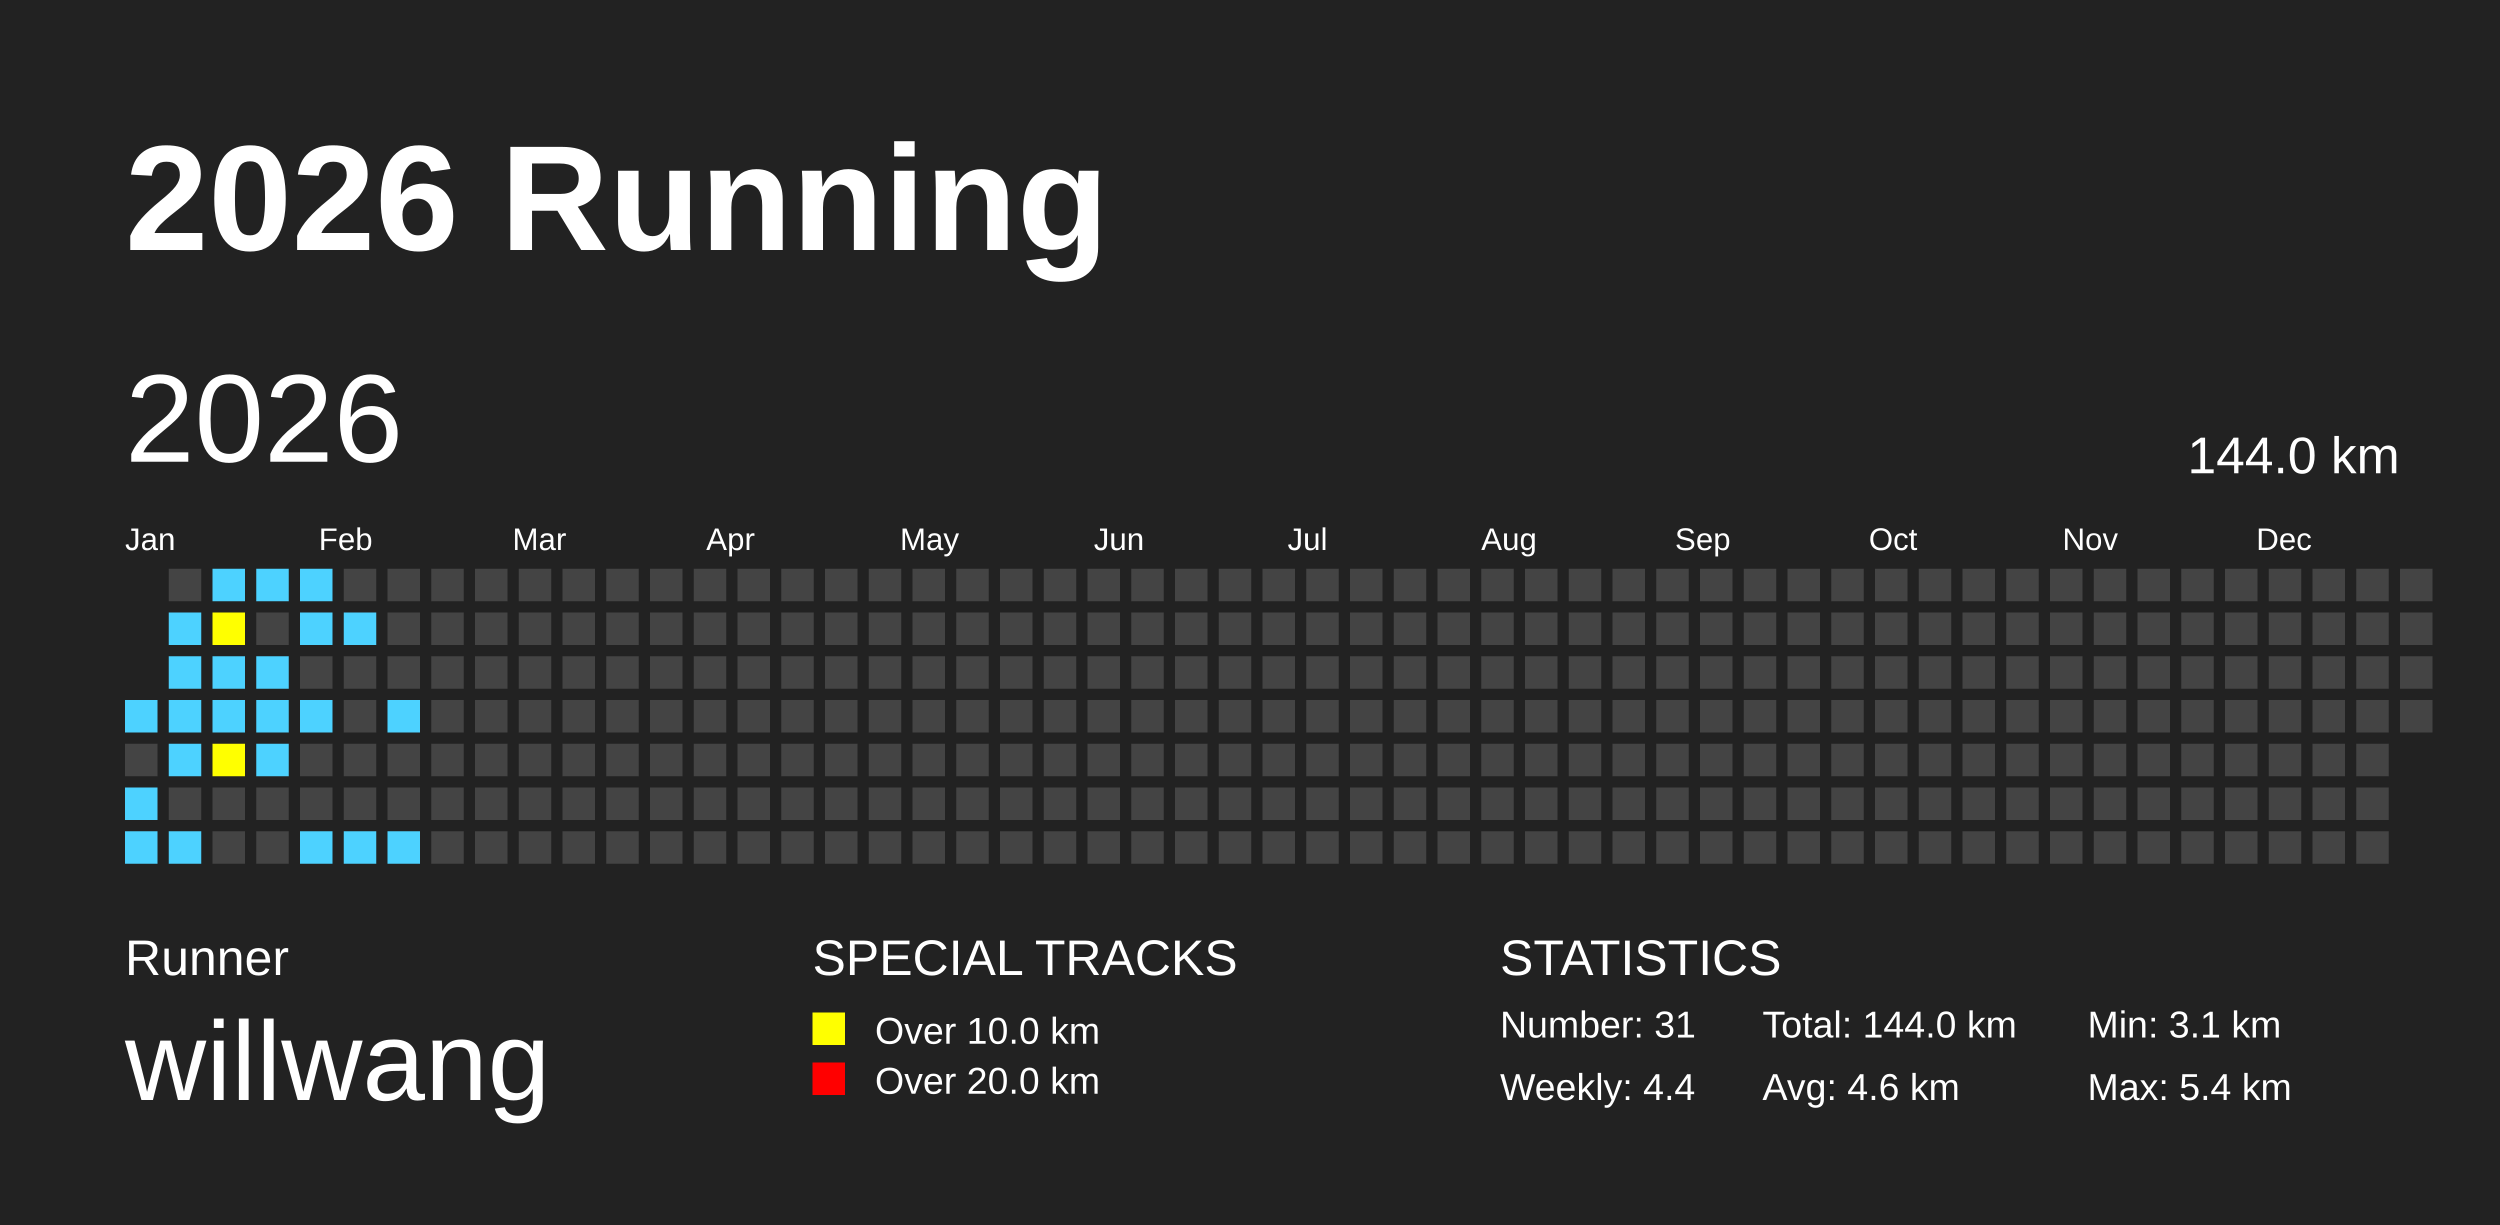
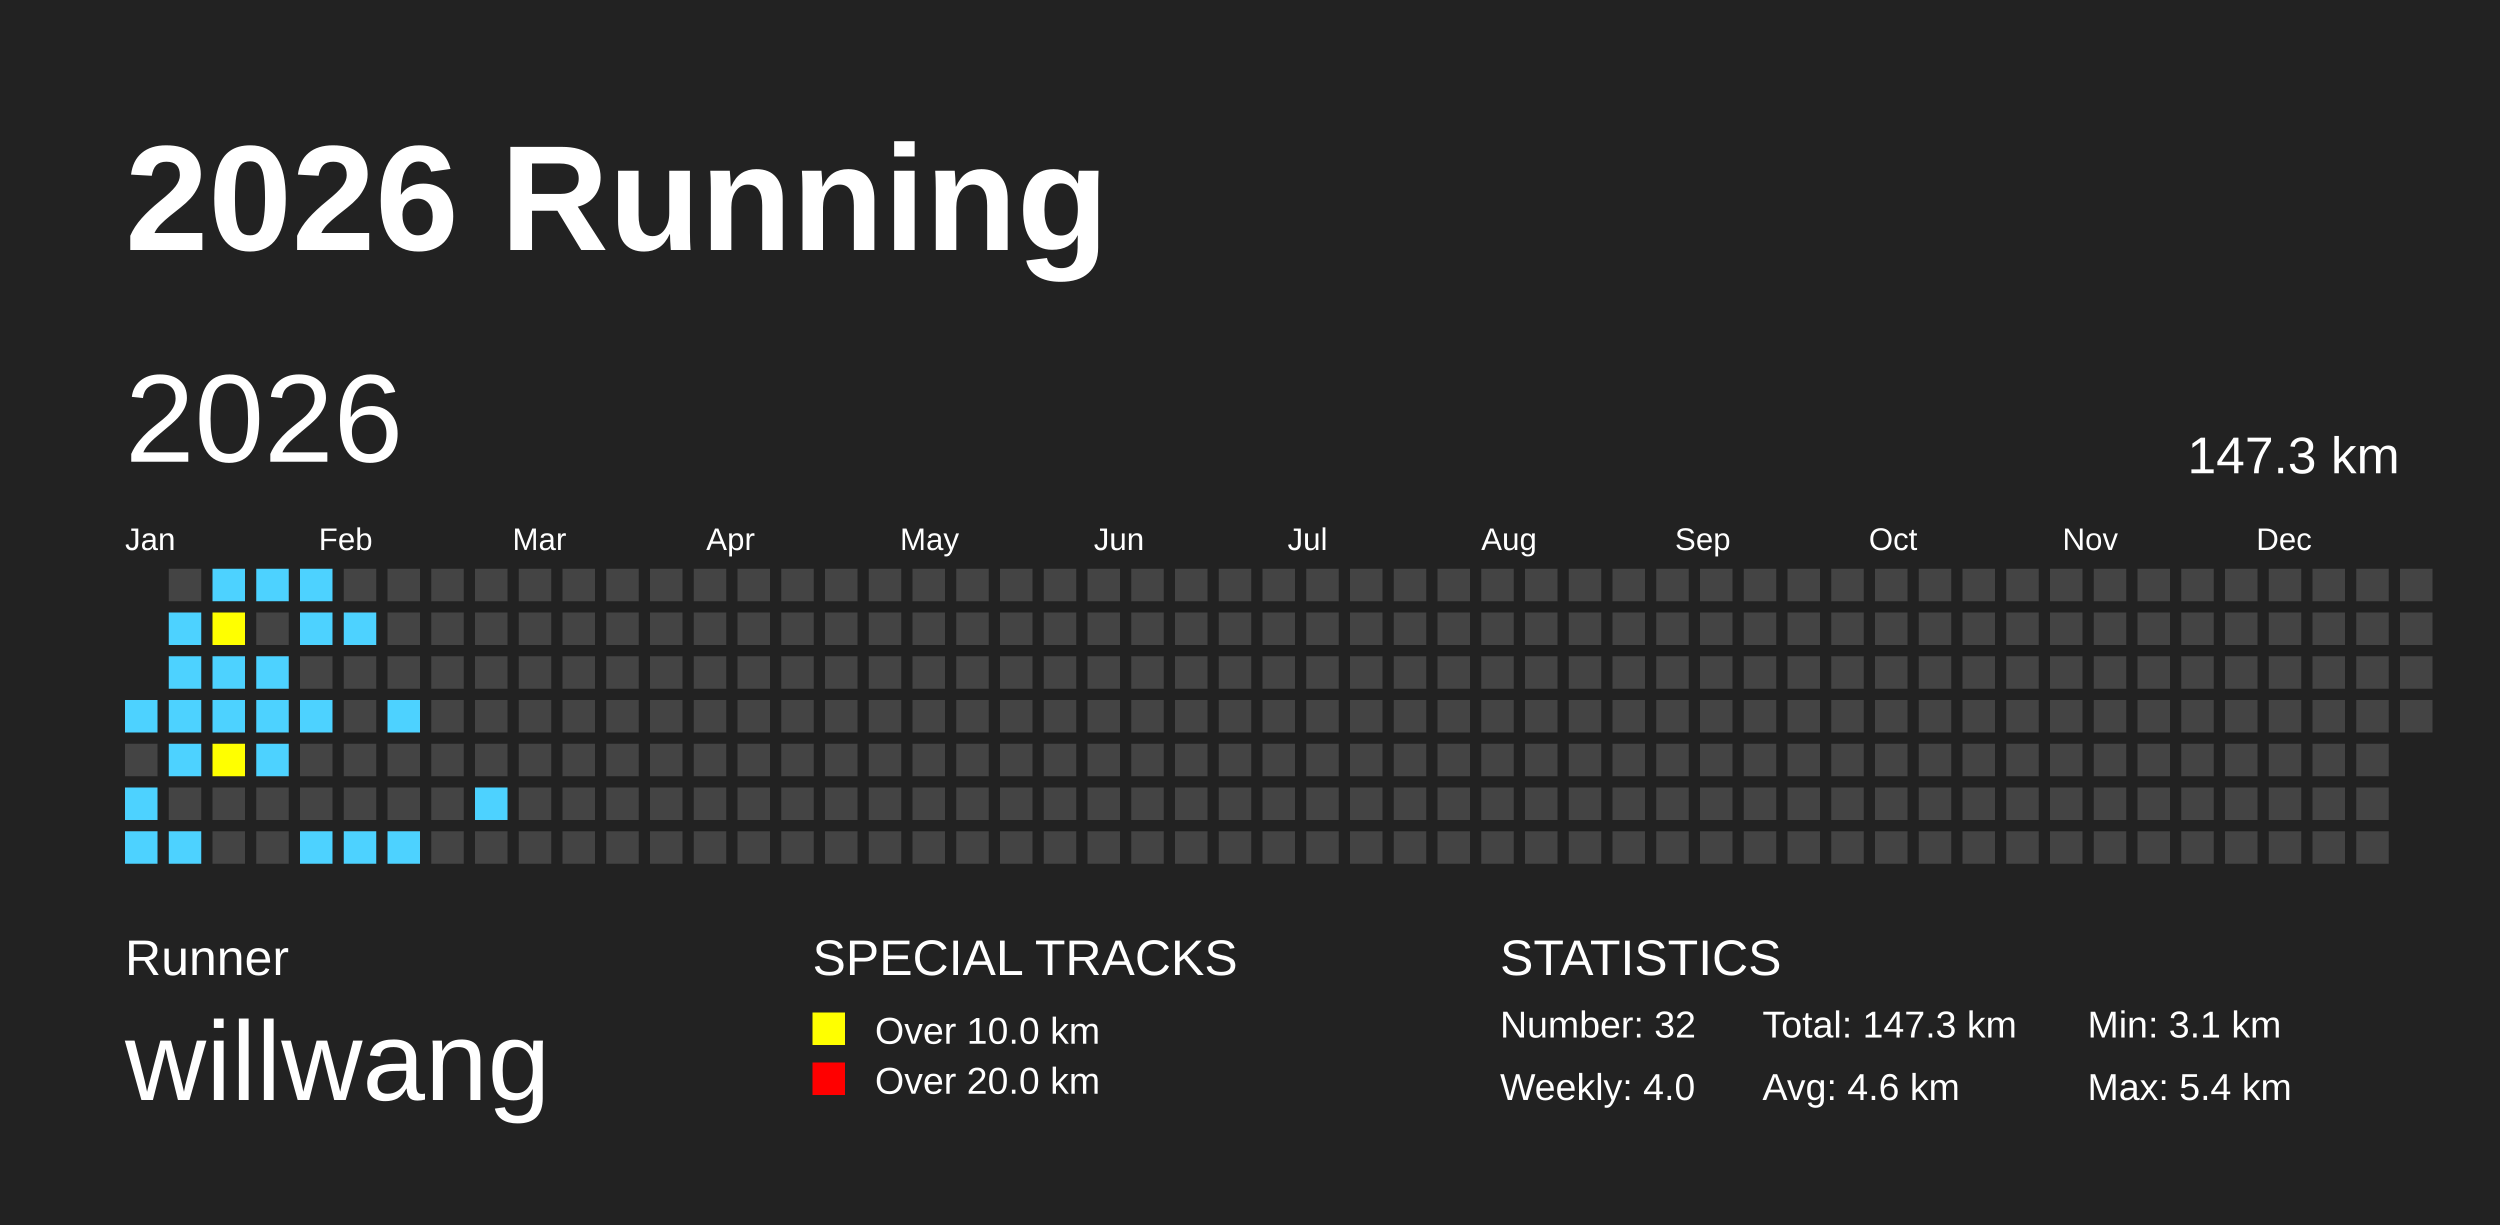
<svg xmlns="http://www.w3.org/2000/svg" baseProfile="full" height="98mm" version="1.1" viewBox="0,0,200,98" width="200mm">
  <defs />
  <rect fill="#222222" height="98" width="200" x="0" y="0" />
  <text fill="#FFFFFF" style="font-size:12px; font-family:Arial; font-weight:bold;" x="10" y="20">2026 Running</text>
  <text fill="#FFFFFF" style="font-size:4px; font-family:Arial" x="10" y="78">Runner</text>
  <text fill="#FFFFFF" style="font-size:9px; font-family:Arial" x="10" y="88">willwang</text>
  <text fill="#FFFFFF" style="font-size:4px; font-family:Arial" x="65" y="78">SPECIAL TRACKS</text>
  <rect fill="yellow" height="2.6" width="2.6" x="65" y="81" />
  <text fill="#FFFFFF" style="font-size:3px; font-family:Arial" x="70" y="83.5">Over 10.0 km</text>
  <rect fill="red" height="2.6" width="2.6" x="65" y="85" />
  <text fill="#FFFFFF" style="font-size:3px; font-family:Arial" x="70" y="87.5">Over 20.0 km</text>
  <text fill="#FFFFFF" style="font-size:4px; font-family:Arial" x="120" y="78">STATISTICS</text>
-   <text fill="#FFFFFF" style="font-size:3px; font-family:Arial" x="120" y="83">Number: 31</text>
-   <text fill="#FFFFFF" style="font-size:3px; font-family:Arial" x="120" y="88">Weekly: 4.4</text>
-   <text fill="#FFFFFF" style="font-size:3px; font-family:Arial" x="141" y="83">Total: 144.0 km</text>
+   <text fill="#FFFFFF" style="font-size:3px; font-family:Arial" x="120" y="83">Number: 32</text>
+   <text fill="#FFFFFF" style="font-size:3px; font-family:Arial" x="120" y="88">Weekly: 4.0</text>
+   <text fill="#FFFFFF" style="font-size:3px; font-family:Arial" x="141" y="83">Total: 147.3 km</text>
  <text fill="#FFFFFF" style="font-size:3px; font-family:Arial" x="141" y="88">Avg: 4.6 km</text>
  <text fill="#FFFFFF" style="font-size:3px; font-family:Arial" x="167" y="83">Min: 3.1 km</text>
  <text fill="#FFFFFF" style="font-size:3px; font-family:Arial" x="167" y="88">Max: 5.4 km</text>
  <text dominant-baseline="hanging" fill="#FFFFFF" style="font-size:10.0px; font-family:Arial;" x="10" y="30">2026</text>
-   <text dominant-baseline="hanging" fill="#FFFFFF" style="font-size:4.125px; font-family:Arial;" x="175" y="35">144.0 km</text>
+   <text dominant-baseline="hanging" fill="#FFFFFF" style="font-size:4.125px; font-family:Arial;" x="175" y="35">147.3 km</text>
  <text fill="#FFFFFF" style="font-size:2.5px; font-family:Arial" x="10.0" y="44">Jan</text>
  <text fill="#FFFFFF" style="font-size:2.5px; font-family:Arial" x="25.5" y="44">Feb</text>
  <text fill="#FFFFFF" style="font-size:2.5px; font-family:Arial" x="41.0" y="44">Mar</text>
  <text fill="#FFFFFF" style="font-size:2.5px; font-family:Arial" x="56.5" y="44">Apr</text>
  <text fill="#FFFFFF" style="font-size:2.5px; font-family:Arial" x="72.0" y="44">May</text>
  <text fill="#FFFFFF" style="font-size:2.5px; font-family:Arial" x="87.5" y="44">Jun</text>
  <text fill="#FFFFFF" style="font-size:2.5px; font-family:Arial" x="103.0" y="44">Jul</text>
  <text fill="#FFFFFF" style="font-size:2.5px; font-family:Arial" x="118.5" y="44">Aug</text>
  <text fill="#FFFFFF" style="font-size:2.5px; font-family:Arial" x="134.0" y="44">Sep</text>
  <text fill="#FFFFFF" style="font-size:2.5px; font-family:Arial" x="149.5" y="44">Oct</text>
  <text fill="#FFFFFF" style="font-size:2.5px; font-family:Arial" x="165.0" y="44">Nov</text>
  <text fill="#FFFFFF" style="font-size:2.5px; font-family:Arial" x="180.5" y="44">Dec</text>
  <rect fill="#4DD2FF" height="2.6" width="2.6" x="10.0" y="56.0" />
  <rect fill="#444444" height="2.6" width="2.6" x="10.0" y="59.5" />
  <rect fill="#4DD2FF" height="2.6" width="2.6" x="10.0" y="63.0" />
  <rect fill="#4DD2FF" height="2.6" width="2.6" x="10.0" y="66.5" />
  <rect fill="#444444" height="2.6" width="2.6" x="13.5" y="45.5" />
  <rect fill="#4DD2FF" height="2.6" width="2.6" x="13.5" y="49.0" />
  <rect fill="#4DD2FF" height="2.6" width="2.6" x="13.5" y="52.5" />
  <rect fill="#4DD2FF" height="2.6" width="2.6" x="13.5" y="56.0" />
  <rect fill="#4DD2FF" height="2.6" width="2.6" x="13.5" y="59.5" />
  <rect fill="#444444" height="2.6" width="2.6" x="13.5" y="63.0" />
  <rect fill="#4DD2FF" height="2.6" width="2.6" x="13.5" y="66.5" />
  <rect fill="#4DD2FF" height="2.6" width="2.6" x="17.0" y="45.5" />
  <rect fill="yellow" height="2.6" width="2.6" x="17.0" y="49.0" />
  <rect fill="#4DD2FF" height="2.6" width="2.6" x="17.0" y="52.5" />
  <rect fill="#4DD2FF" height="2.6" width="2.6" x="17.0" y="56.0" />
  <rect fill="yellow" height="2.6" width="2.6" x="17.0" y="59.5" />
  <rect fill="#444444" height="2.6" width="2.6" x="17.0" y="63.0" />
  <rect fill="#444444" height="2.6" width="2.6" x="17.0" y="66.5" />
  <rect fill="#4DD2FF" height="2.6" width="2.6" x="20.5" y="45.5" />
  <rect fill="#444444" height="2.6" width="2.6" x="20.5" y="49.0" />
  <rect fill="#4DD2FF" height="2.6" width="2.6" x="20.5" y="52.5" />
  <rect fill="#4DD2FF" height="2.6" width="2.6" x="20.5" y="56.0" />
  <rect fill="#4DD2FF" height="2.6" width="2.6" x="20.5" y="59.5" />
  <rect fill="#444444" height="2.6" width="2.6" x="20.5" y="63.0" />
  <rect fill="#444444" height="2.6" width="2.6" x="20.5" y="66.5" />
  <rect fill="#4DD2FF" height="2.6" width="2.6" x="24.0" y="45.5" />
  <rect fill="#4DD2FF" height="2.6" width="2.6" x="24.0" y="49.0" />
  <rect fill="#444444" height="2.6" width="2.6" x="24.0" y="52.5" />
  <rect fill="#4DD2FF" height="2.6" width="2.6" x="24.0" y="56.0" />
  <rect fill="#444444" height="2.6" width="2.6" x="24.0" y="59.5" />
  <rect fill="#444444" height="2.6" width="2.6" x="24.0" y="63.0" />
  <rect fill="#4DD2FF" height="2.6" width="2.6" x="24.0" y="66.5" />
  <rect fill="#444444" height="2.6" width="2.6" x="27.5" y="45.5" />
  <rect fill="#4DD2FF" height="2.6" width="2.6" x="27.5" y="49.0" />
  <rect fill="#444444" height="2.6" width="2.6" x="27.5" y="52.5" />
  <rect fill="#444444" height="2.6" width="2.6" x="27.5" y="56.0" />
  <rect fill="#444444" height="2.6" width="2.6" x="27.5" y="59.5" />
  <rect fill="#444444" height="2.6" width="2.6" x="27.5" y="63.0" />
  <rect fill="#4DD2FF" height="2.6" width="2.6" x="27.5" y="66.5" />
  <rect fill="#444444" height="2.6" width="2.6" x="31.0" y="45.5" />
  <rect fill="#444444" height="2.6" width="2.6" x="31.0" y="49.0" />
  <rect fill="#444444" height="2.6" width="2.6" x="31.0" y="52.5" />
  <rect fill="#4DD2FF" height="2.6" width="2.6" x="31.0" y="56.0" />
  <rect fill="#444444" height="2.6" width="2.6" x="31.0" y="59.5" />
  <rect fill="#444444" height="2.6" width="2.6" x="31.0" y="63.0" />
  <rect fill="#4DD2FF" height="2.6" width="2.6" x="31.0" y="66.5" />
  <rect fill="#444444" height="2.6" width="2.6" x="34.5" y="45.5" />
  <rect fill="#444444" height="2.6" width="2.6" x="34.5" y="49.0" />
  <rect fill="#444444" height="2.6" width="2.6" x="34.5" y="52.5" />
  <rect fill="#444444" height="2.6" width="2.6" x="34.5" y="56.0" />
  <rect fill="#444444" height="2.6" width="2.6" x="34.5" y="59.5" />
  <rect fill="#444444" height="2.6" width="2.6" x="34.5" y="63.0" />
  <rect fill="#444444" height="2.6" width="2.6" x="34.5" y="66.5" />
  <rect fill="#444444" height="2.6" width="2.6" x="38.0" y="45.5" />
  <rect fill="#444444" height="2.6" width="2.6" x="38.0" y="49.0" />
  <rect fill="#444444" height="2.6" width="2.6" x="38.0" y="52.5" />
  <rect fill="#444444" height="2.6" width="2.6" x="38.0" y="56.0" />
  <rect fill="#444444" height="2.6" width="2.6" x="38.0" y="59.5" />
-   <rect fill="#444444" height="2.6" width="2.6" x="38.0" y="63.0" />
+   <rect fill="#4DD2FF" height="2.6" width="2.6" x="38.0" y="63.0" />
  <rect fill="#444444" height="2.6" width="2.6" x="38.0" y="66.5" />
  <rect fill="#444444" height="2.6" width="2.6" x="41.5" y="45.5" />
  <rect fill="#444444" height="2.6" width="2.6" x="41.5" y="49.0" />
  <rect fill="#444444" height="2.6" width="2.6" x="41.5" y="52.5" />
  <rect fill="#444444" height="2.6" width="2.6" x="41.5" y="56.0" />
  <rect fill="#444444" height="2.6" width="2.6" x="41.5" y="59.5" />
  <rect fill="#444444" height="2.6" width="2.6" x="41.5" y="63.0" />
  <rect fill="#444444" height="2.6" width="2.6" x="41.5" y="66.5" />
  <rect fill="#444444" height="2.6" width="2.6" x="45.0" y="45.5" />
  <rect fill="#444444" height="2.6" width="2.6" x="45.0" y="49.0" />
  <rect fill="#444444" height="2.6" width="2.6" x="45.0" y="52.5" />
  <rect fill="#444444" height="2.6" width="2.6" x="45.0" y="56.0" />
  <rect fill="#444444" height="2.6" width="2.6" x="45.0" y="59.5" />
  <rect fill="#444444" height="2.6" width="2.6" x="45.0" y="63.0" />
  <rect fill="#444444" height="2.6" width="2.6" x="45.0" y="66.5" />
  <rect fill="#444444" height="2.6" width="2.6" x="48.5" y="45.5" />
  <rect fill="#444444" height="2.6" width="2.6" x="48.5" y="49.0" />
  <rect fill="#444444" height="2.6" width="2.6" x="48.5" y="52.5" />
  <rect fill="#444444" height="2.6" width="2.6" x="48.5" y="56.0" />
  <rect fill="#444444" height="2.6" width="2.6" x="48.5" y="59.5" />
  <rect fill="#444444" height="2.6" width="2.6" x="48.5" y="63.0" />
  <rect fill="#444444" height="2.6" width="2.6" x="48.5" y="66.5" />
  <rect fill="#444444" height="2.6" width="2.6" x="52.0" y="45.5" />
  <rect fill="#444444" height="2.6" width="2.6" x="52.0" y="49.0" />
  <rect fill="#444444" height="2.6" width="2.6" x="52.0" y="52.5" />
  <rect fill="#444444" height="2.6" width="2.6" x="52.0" y="56.0" />
  <rect fill="#444444" height="2.6" width="2.6" x="52.0" y="59.5" />
  <rect fill="#444444" height="2.6" width="2.6" x="52.0" y="63.0" />
  <rect fill="#444444" height="2.6" width="2.6" x="52.0" y="66.5" />
  <rect fill="#444444" height="2.6" width="2.6" x="55.5" y="45.5" />
  <rect fill="#444444" height="2.6" width="2.6" x="55.5" y="49.0" />
  <rect fill="#444444" height="2.6" width="2.6" x="55.5" y="52.5" />
  <rect fill="#444444" height="2.6" width="2.6" x="55.5" y="56.0" />
  <rect fill="#444444" height="2.6" width="2.6" x="55.5" y="59.5" />
  <rect fill="#444444" height="2.6" width="2.6" x="55.5" y="63.0" />
  <rect fill="#444444" height="2.6" width="2.6" x="55.5" y="66.5" />
  <rect fill="#444444" height="2.6" width="2.6" x="59.0" y="45.5" />
  <rect fill="#444444" height="2.6" width="2.6" x="59.0" y="49.0" />
  <rect fill="#444444" height="2.6" width="2.6" x="59.0" y="52.5" />
  <rect fill="#444444" height="2.6" width="2.6" x="59.0" y="56.0" />
  <rect fill="#444444" height="2.6" width="2.6" x="59.0" y="59.5" />
  <rect fill="#444444" height="2.6" width="2.6" x="59.0" y="63.0" />
  <rect fill="#444444" height="2.6" width="2.6" x="59.0" y="66.5" />
  <rect fill="#444444" height="2.6" width="2.6" x="62.5" y="45.5" />
  <rect fill="#444444" height="2.6" width="2.6" x="62.5" y="49.0" />
  <rect fill="#444444" height="2.6" width="2.6" x="62.5" y="52.5" />
  <rect fill="#444444" height="2.6" width="2.6" x="62.5" y="56.0" />
  <rect fill="#444444" height="2.6" width="2.6" x="62.5" y="59.5" />
  <rect fill="#444444" height="2.6" width="2.6" x="62.5" y="63.0" />
  <rect fill="#444444" height="2.6" width="2.6" x="62.5" y="66.5" />
  <rect fill="#444444" height="2.6" width="2.6" x="66.0" y="45.5" />
  <rect fill="#444444" height="2.6" width="2.6" x="66.0" y="49.0" />
  <rect fill="#444444" height="2.6" width="2.6" x="66.0" y="52.5" />
  <rect fill="#444444" height="2.6" width="2.6" x="66.0" y="56.0" />
  <rect fill="#444444" height="2.6" width="2.6" x="66.0" y="59.5" />
  <rect fill="#444444" height="2.6" width="2.6" x="66.0" y="63.0" />
  <rect fill="#444444" height="2.6" width="2.6" x="66.0" y="66.5" />
  <rect fill="#444444" height="2.6" width="2.6" x="69.5" y="45.5" />
  <rect fill="#444444" height="2.6" width="2.6" x="69.5" y="49.0" />
  <rect fill="#444444" height="2.6" width="2.6" x="69.5" y="52.5" />
  <rect fill="#444444" height="2.6" width="2.6" x="69.5" y="56.0" />
  <rect fill="#444444" height="2.6" width="2.6" x="69.5" y="59.5" />
  <rect fill="#444444" height="2.6" width="2.6" x="69.5" y="63.0" />
  <rect fill="#444444" height="2.6" width="2.6" x="69.5" y="66.5" />
  <rect fill="#444444" height="2.6" width="2.6" x="73.0" y="45.5" />
  <rect fill="#444444" height="2.6" width="2.6" x="73.0" y="49.0" />
  <rect fill="#444444" height="2.6" width="2.6" x="73.0" y="52.5" />
  <rect fill="#444444" height="2.6" width="2.6" x="73.0" y="56.0" />
  <rect fill="#444444" height="2.6" width="2.6" x="73.0" y="59.5" />
  <rect fill="#444444" height="2.6" width="2.6" x="73.0" y="63.0" />
  <rect fill="#444444" height="2.6" width="2.6" x="73.0" y="66.5" />
  <rect fill="#444444" height="2.6" width="2.6" x="76.5" y="45.5" />
  <rect fill="#444444" height="2.6" width="2.6" x="76.5" y="49.0" />
  <rect fill="#444444" height="2.6" width="2.6" x="76.5" y="52.5" />
  <rect fill="#444444" height="2.6" width="2.6" x="76.5" y="56.0" />
  <rect fill="#444444" height="2.6" width="2.6" x="76.5" y="59.5" />
  <rect fill="#444444" height="2.6" width="2.6" x="76.5" y="63.0" />
  <rect fill="#444444" height="2.6" width="2.6" x="76.5" y="66.5" />
  <rect fill="#444444" height="2.6" width="2.6" x="80.0" y="45.5" />
  <rect fill="#444444" height="2.6" width="2.6" x="80.0" y="49.0" />
  <rect fill="#444444" height="2.6" width="2.6" x="80.0" y="52.5" />
  <rect fill="#444444" height="2.6" width="2.6" x="80.0" y="56.0" />
  <rect fill="#444444" height="2.6" width="2.6" x="80.0" y="59.5" />
  <rect fill="#444444" height="2.6" width="2.6" x="80.0" y="63.0" />
  <rect fill="#444444" height="2.6" width="2.6" x="80.0" y="66.5" />
  <rect fill="#444444" height="2.6" width="2.6" x="83.5" y="45.5" />
  <rect fill="#444444" height="2.6" width="2.6" x="83.5" y="49.0" />
  <rect fill="#444444" height="2.6" width="2.6" x="83.5" y="52.5" />
  <rect fill="#444444" height="2.6" width="2.6" x="83.5" y="56.0" />
  <rect fill="#444444" height="2.6" width="2.6" x="83.5" y="59.5" />
  <rect fill="#444444" height="2.6" width="2.6" x="83.5" y="63.0" />
  <rect fill="#444444" height="2.6" width="2.6" x="83.5" y="66.5" />
  <rect fill="#444444" height="2.6" width="2.6" x="87.0" y="45.5" />
  <rect fill="#444444" height="2.6" width="2.6" x="87.0" y="49.0" />
  <rect fill="#444444" height="2.6" width="2.6" x="87.0" y="52.5" />
  <rect fill="#444444" height="2.6" width="2.6" x="87.0" y="56.0" />
  <rect fill="#444444" height="2.6" width="2.6" x="87.0" y="59.5" />
  <rect fill="#444444" height="2.6" width="2.6" x="87.0" y="63.0" />
  <rect fill="#444444" height="2.6" width="2.6" x="87.0" y="66.5" />
  <rect fill="#444444" height="2.6" width="2.6" x="90.5" y="45.5" />
  <rect fill="#444444" height="2.6" width="2.6" x="90.5" y="49.0" />
  <rect fill="#444444" height="2.6" width="2.6" x="90.5" y="52.5" />
  <rect fill="#444444" height="2.6" width="2.6" x="90.5" y="56.0" />
  <rect fill="#444444" height="2.6" width="2.6" x="90.5" y="59.5" />
  <rect fill="#444444" height="2.6" width="2.6" x="90.5" y="63.0" />
  <rect fill="#444444" height="2.6" width="2.6" x="90.5" y="66.5" />
  <rect fill="#444444" height="2.6" width="2.6" x="94.0" y="45.5" />
  <rect fill="#444444" height="2.6" width="2.6" x="94.0" y="49.0" />
  <rect fill="#444444" height="2.6" width="2.6" x="94.0" y="52.5" />
  <rect fill="#444444" height="2.6" width="2.6" x="94.0" y="56.0" />
  <rect fill="#444444" height="2.6" width="2.6" x="94.0" y="59.5" />
  <rect fill="#444444" height="2.6" width="2.6" x="94.0" y="63.0" />
  <rect fill="#444444" height="2.6" width="2.6" x="94.0" y="66.5" />
  <rect fill="#444444" height="2.6" width="2.6" x="97.5" y="45.5" />
  <rect fill="#444444" height="2.6" width="2.6" x="97.5" y="49.0" />
  <rect fill="#444444" height="2.6" width="2.6" x="97.5" y="52.5" />
  <rect fill="#444444" height="2.6" width="2.6" x="97.5" y="56.0" />
  <rect fill="#444444" height="2.6" width="2.6" x="97.5" y="59.5" />
  <rect fill="#444444" height="2.6" width="2.6" x="97.5" y="63.0" />
  <rect fill="#444444" height="2.6" width="2.6" x="97.5" y="66.5" />
  <rect fill="#444444" height="2.6" width="2.6" x="101.0" y="45.5" />
  <rect fill="#444444" height="2.6" width="2.6" x="101.0" y="49.0" />
  <rect fill="#444444" height="2.6" width="2.6" x="101.0" y="52.5" />
  <rect fill="#444444" height="2.6" width="2.6" x="101.0" y="56.0" />
  <rect fill="#444444" height="2.6" width="2.6" x="101.0" y="59.5" />
  <rect fill="#444444" height="2.6" width="2.6" x="101.0" y="63.0" />
  <rect fill="#444444" height="2.6" width="2.6" x="101.0" y="66.5" />
  <rect fill="#444444" height="2.6" width="2.6" x="104.5" y="45.5" />
  <rect fill="#444444" height="2.6" width="2.6" x="104.5" y="49.0" />
  <rect fill="#444444" height="2.6" width="2.6" x="104.5" y="52.5" />
  <rect fill="#444444" height="2.6" width="2.6" x="104.5" y="56.0" />
  <rect fill="#444444" height="2.6" width="2.6" x="104.5" y="59.5" />
  <rect fill="#444444" height="2.6" width="2.6" x="104.5" y="63.0" />
  <rect fill="#444444" height="2.6" width="2.6" x="104.5" y="66.5" />
  <rect fill="#444444" height="2.6" width="2.6" x="108.0" y="45.5" />
  <rect fill="#444444" height="2.6" width="2.6" x="108.0" y="49.0" />
  <rect fill="#444444" height="2.6" width="2.6" x="108.0" y="52.5" />
  <rect fill="#444444" height="2.6" width="2.6" x="108.0" y="56.0" />
  <rect fill="#444444" height="2.6" width="2.6" x="108.0" y="59.5" />
  <rect fill="#444444" height="2.6" width="2.6" x="108.0" y="63.0" />
  <rect fill="#444444" height="2.6" width="2.6" x="108.0" y="66.5" />
  <rect fill="#444444" height="2.6" width="2.6" x="111.5" y="45.5" />
  <rect fill="#444444" height="2.6" width="2.6" x="111.5" y="49.0" />
  <rect fill="#444444" height="2.6" width="2.6" x="111.5" y="52.5" />
  <rect fill="#444444" height="2.6" width="2.6" x="111.5" y="56.0" />
  <rect fill="#444444" height="2.6" width="2.6" x="111.5" y="59.5" />
  <rect fill="#444444" height="2.6" width="2.6" x="111.5" y="63.0" />
  <rect fill="#444444" height="2.6" width="2.6" x="111.5" y="66.5" />
  <rect fill="#444444" height="2.6" width="2.6" x="115.0" y="45.5" />
  <rect fill="#444444" height="2.6" width="2.6" x="115.0" y="49.0" />
  <rect fill="#444444" height="2.6" width="2.6" x="115.0" y="52.5" />
  <rect fill="#444444" height="2.6" width="2.6" x="115.0" y="56.0" />
  <rect fill="#444444" height="2.6" width="2.6" x="115.0" y="59.5" />
  <rect fill="#444444" height="2.6" width="2.6" x="115.0" y="63.0" />
  <rect fill="#444444" height="2.6" width="2.6" x="115.0" y="66.5" />
  <rect fill="#444444" height="2.6" width="2.6" x="118.5" y="45.5" />
  <rect fill="#444444" height="2.6" width="2.6" x="118.5" y="49.0" />
  <rect fill="#444444" height="2.6" width="2.6" x="118.5" y="52.5" />
  <rect fill="#444444" height="2.6" width="2.6" x="118.5" y="56.0" />
  <rect fill="#444444" height="2.6" width="2.6" x="118.5" y="59.5" />
  <rect fill="#444444" height="2.6" width="2.6" x="118.5" y="63.0" />
  <rect fill="#444444" height="2.6" width="2.6" x="118.5" y="66.5" />
  <rect fill="#444444" height="2.6" width="2.6" x="122.0" y="45.5" />
  <rect fill="#444444" height="2.6" width="2.6" x="122.0" y="49.0" />
  <rect fill="#444444" height="2.6" width="2.6" x="122.0" y="52.5" />
  <rect fill="#444444" height="2.6" width="2.6" x="122.0" y="56.0" />
  <rect fill="#444444" height="2.6" width="2.6" x="122.0" y="59.5" />
  <rect fill="#444444" height="2.6" width="2.6" x="122.0" y="63.0" />
  <rect fill="#444444" height="2.6" width="2.6" x="122.0" y="66.5" />
  <rect fill="#444444" height="2.6" width="2.6" x="125.5" y="45.5" />
  <rect fill="#444444" height="2.6" width="2.6" x="125.5" y="49.0" />
  <rect fill="#444444" height="2.6" width="2.6" x="125.5" y="52.5" />
  <rect fill="#444444" height="2.6" width="2.6" x="125.5" y="56.0" />
  <rect fill="#444444" height="2.6" width="2.6" x="125.5" y="59.5" />
  <rect fill="#444444" height="2.6" width="2.6" x="125.5" y="63.0" />
  <rect fill="#444444" height="2.6" width="2.6" x="125.5" y="66.5" />
  <rect fill="#444444" height="2.6" width="2.6" x="129.0" y="45.5" />
  <rect fill="#444444" height="2.6" width="2.6" x="129.0" y="49.0" />
  <rect fill="#444444" height="2.6" width="2.6" x="129.0" y="52.5" />
  <rect fill="#444444" height="2.6" width="2.6" x="129.0" y="56.0" />
  <rect fill="#444444" height="2.6" width="2.6" x="129.0" y="59.5" />
  <rect fill="#444444" height="2.6" width="2.6" x="129.0" y="63.0" />
  <rect fill="#444444" height="2.6" width="2.6" x="129.0" y="66.5" />
  <rect fill="#444444" height="2.6" width="2.6" x="132.5" y="45.5" />
  <rect fill="#444444" height="2.6" width="2.6" x="132.5" y="49.0" />
  <rect fill="#444444" height="2.6" width="2.6" x="132.5" y="52.5" />
  <rect fill="#444444" height="2.6" width="2.6" x="132.5" y="56.0" />
  <rect fill="#444444" height="2.6" width="2.6" x="132.5" y="59.5" />
  <rect fill="#444444" height="2.6" width="2.6" x="132.5" y="63.0" />
  <rect fill="#444444" height="2.6" width="2.6" x="132.5" y="66.5" />
  <rect fill="#444444" height="2.6" width="2.6" x="136.0" y="45.5" />
  <rect fill="#444444" height="2.6" width="2.6" x="136.0" y="49.0" />
  <rect fill="#444444" height="2.6" width="2.6" x="136.0" y="52.5" />
  <rect fill="#444444" height="2.6" width="2.6" x="136.0" y="56.0" />
  <rect fill="#444444" height="2.6" width="2.6" x="136.0" y="59.5" />
  <rect fill="#444444" height="2.6" width="2.6" x="136.0" y="63.0" />
  <rect fill="#444444" height="2.6" width="2.6" x="136.0" y="66.5" />
  <rect fill="#444444" height="2.6" width="2.6" x="139.5" y="45.5" />
  <rect fill="#444444" height="2.6" width="2.6" x="139.5" y="49.0" />
  <rect fill="#444444" height="2.6" width="2.6" x="139.5" y="52.5" />
  <rect fill="#444444" height="2.6" width="2.6" x="139.5" y="56.0" />
  <rect fill="#444444" height="2.6" width="2.6" x="139.5" y="59.5" />
  <rect fill="#444444" height="2.6" width="2.6" x="139.5" y="63.0" />
  <rect fill="#444444" height="2.6" width="2.6" x="139.5" y="66.5" />
  <rect fill="#444444" height="2.6" width="2.6" x="143.0" y="45.5" />
  <rect fill="#444444" height="2.6" width="2.6" x="143.0" y="49.0" />
  <rect fill="#444444" height="2.6" width="2.6" x="143.0" y="52.5" />
  <rect fill="#444444" height="2.6" width="2.6" x="143.0" y="56.0" />
  <rect fill="#444444" height="2.6" width="2.6" x="143.0" y="59.5" />
  <rect fill="#444444" height="2.6" width="2.6" x="143.0" y="63.0" />
  <rect fill="#444444" height="2.6" width="2.6" x="143.0" y="66.5" />
  <rect fill="#444444" height="2.6" width="2.6" x="146.5" y="45.5" />
  <rect fill="#444444" height="2.6" width="2.6" x="146.5" y="49.0" />
  <rect fill="#444444" height="2.6" width="2.6" x="146.5" y="52.5" />
  <rect fill="#444444" height="2.6" width="2.6" x="146.5" y="56.0" />
  <rect fill="#444444" height="2.6" width="2.6" x="146.5" y="59.5" />
  <rect fill="#444444" height="2.6" width="2.6" x="146.5" y="63.0" />
  <rect fill="#444444" height="2.6" width="2.6" x="146.5" y="66.5" />
  <rect fill="#444444" height="2.6" width="2.6" x="150.0" y="45.5" />
  <rect fill="#444444" height="2.6" width="2.6" x="150.0" y="49.0" />
  <rect fill="#444444" height="2.6" width="2.6" x="150.0" y="52.5" />
  <rect fill="#444444" height="2.6" width="2.6" x="150.0" y="56.0" />
  <rect fill="#444444" height="2.6" width="2.6" x="150.0" y="59.5" />
  <rect fill="#444444" height="2.6" width="2.6" x="150.0" y="63.0" />
  <rect fill="#444444" height="2.6" width="2.6" x="150.0" y="66.5" />
  <rect fill="#444444" height="2.6" width="2.6" x="153.5" y="45.5" />
  <rect fill="#444444" height="2.6" width="2.6" x="153.5" y="49.0" />
  <rect fill="#444444" height="2.6" width="2.6" x="153.5" y="52.5" />
  <rect fill="#444444" height="2.6" width="2.6" x="153.5" y="56.0" />
  <rect fill="#444444" height="2.6" width="2.6" x="153.5" y="59.5" />
  <rect fill="#444444" height="2.6" width="2.6" x="153.5" y="63.0" />
  <rect fill="#444444" height="2.6" width="2.6" x="153.5" y="66.5" />
  <rect fill="#444444" height="2.6" width="2.6" x="157.0" y="45.5" />
  <rect fill="#444444" height="2.6" width="2.6" x="157.0" y="49.0" />
  <rect fill="#444444" height="2.6" width="2.6" x="157.0" y="52.5" />
  <rect fill="#444444" height="2.6" width="2.6" x="157.0" y="56.0" />
  <rect fill="#444444" height="2.6" width="2.6" x="157.0" y="59.5" />
  <rect fill="#444444" height="2.6" width="2.6" x="157.0" y="63.0" />
  <rect fill="#444444" height="2.6" width="2.6" x="157.0" y="66.5" />
  <rect fill="#444444" height="2.6" width="2.6" x="160.5" y="45.5" />
  <rect fill="#444444" height="2.6" width="2.6" x="160.5" y="49.0" />
  <rect fill="#444444" height="2.6" width="2.6" x="160.5" y="52.5" />
  <rect fill="#444444" height="2.6" width="2.6" x="160.5" y="56.0" />
  <rect fill="#444444" height="2.6" width="2.6" x="160.5" y="59.5" />
  <rect fill="#444444" height="2.6" width="2.6" x="160.5" y="63.0" />
  <rect fill="#444444" height="2.6" width="2.6" x="160.5" y="66.5" />
  <rect fill="#444444" height="2.6" width="2.6" x="164.0" y="45.5" />
  <rect fill="#444444" height="2.6" width="2.6" x="164.0" y="49.0" />
  <rect fill="#444444" height="2.6" width="2.6" x="164.0" y="52.5" />
  <rect fill="#444444" height="2.6" width="2.6" x="164.0" y="56.0" />
  <rect fill="#444444" height="2.6" width="2.6" x="164.0" y="59.5" />
  <rect fill="#444444" height="2.6" width="2.6" x="164.0" y="63.0" />
  <rect fill="#444444" height="2.6" width="2.6" x="164.0" y="66.5" />
  <rect fill="#444444" height="2.6" width="2.6" x="167.5" y="45.5" />
  <rect fill="#444444" height="2.6" width="2.6" x="167.5" y="49.0" />
  <rect fill="#444444" height="2.6" width="2.6" x="167.5" y="52.5" />
  <rect fill="#444444" height="2.6" width="2.6" x="167.5" y="56.0" />
  <rect fill="#444444" height="2.6" width="2.6" x="167.5" y="59.5" />
  <rect fill="#444444" height="2.6" width="2.6" x="167.5" y="63.0" />
  <rect fill="#444444" height="2.6" width="2.6" x="167.5" y="66.5" />
  <rect fill="#444444" height="2.6" width="2.6" x="171.0" y="45.5" />
  <rect fill="#444444" height="2.6" width="2.6" x="171.0" y="49.0" />
  <rect fill="#444444" height="2.6" width="2.6" x="171.0" y="52.5" />
  <rect fill="#444444" height="2.6" width="2.6" x="171.0" y="56.0" />
  <rect fill="#444444" height="2.6" width="2.6" x="171.0" y="59.5" />
  <rect fill="#444444" height="2.6" width="2.6" x="171.0" y="63.0" />
  <rect fill="#444444" height="2.6" width="2.6" x="171.0" y="66.5" />
  <rect fill="#444444" height="2.6" width="2.6" x="174.5" y="45.5" />
  <rect fill="#444444" height="2.6" width="2.6" x="174.5" y="49.0" />
  <rect fill="#444444" height="2.6" width="2.6" x="174.5" y="52.5" />
  <rect fill="#444444" height="2.6" width="2.6" x="174.5" y="56.0" />
  <rect fill="#444444" height="2.6" width="2.6" x="174.5" y="59.5" />
  <rect fill="#444444" height="2.6" width="2.6" x="174.5" y="63.0" />
  <rect fill="#444444" height="2.6" width="2.6" x="174.5" y="66.5" />
  <rect fill="#444444" height="2.6" width="2.6" x="178.0" y="45.5" />
  <rect fill="#444444" height="2.6" width="2.6" x="178.0" y="49.0" />
  <rect fill="#444444" height="2.6" width="2.6" x="178.0" y="52.5" />
  <rect fill="#444444" height="2.6" width="2.6" x="178.0" y="56.0" />
  <rect fill="#444444" height="2.6" width="2.6" x="178.0" y="59.5" />
  <rect fill="#444444" height="2.6" width="2.6" x="178.0" y="63.0" />
  <rect fill="#444444" height="2.6" width="2.6" x="178.0" y="66.5" />
  <rect fill="#444444" height="2.6" width="2.6" x="181.5" y="45.5" />
  <rect fill="#444444" height="2.6" width="2.6" x="181.5" y="49.0" />
  <rect fill="#444444" height="2.6" width="2.6" x="181.5" y="52.5" />
  <rect fill="#444444" height="2.6" width="2.6" x="181.5" y="56.0" />
  <rect fill="#444444" height="2.6" width="2.6" x="181.5" y="59.5" />
  <rect fill="#444444" height="2.6" width="2.6" x="181.5" y="63.0" />
  <rect fill="#444444" height="2.6" width="2.6" x="181.5" y="66.5" />
  <rect fill="#444444" height="2.6" width="2.6" x="185.0" y="45.5" />
  <rect fill="#444444" height="2.6" width="2.6" x="185.0" y="49.0" />
  <rect fill="#444444" height="2.6" width="2.6" x="185.0" y="52.5" />
  <rect fill="#444444" height="2.6" width="2.6" x="185.0" y="56.0" />
  <rect fill="#444444" height="2.6" width="2.6" x="185.0" y="59.5" />
  <rect fill="#444444" height="2.6" width="2.6" x="185.0" y="63.0" />
  <rect fill="#444444" height="2.6" width="2.6" x="185.0" y="66.5" />
  <rect fill="#444444" height="2.6" width="2.6" x="188.5" y="45.5" />
  <rect fill="#444444" height="2.6" width="2.6" x="188.5" y="49.0" />
  <rect fill="#444444" height="2.6" width="2.6" x="188.5" y="52.5" />
  <rect fill="#444444" height="2.6" width="2.6" x="188.5" y="56.0" />
  <rect fill="#444444" height="2.6" width="2.6" x="188.5" y="59.5" />
  <rect fill="#444444" height="2.6" width="2.6" x="188.5" y="63.0" />
  <rect fill="#444444" height="2.6" width="2.6" x="188.5" y="66.5" />
  <rect fill="#444444" height="2.6" width="2.6" x="192.0" y="45.5" />
  <rect fill="#444444" height="2.6" width="2.6" x="192.0" y="49.0" />
  <rect fill="#444444" height="2.6" width="2.6" x="192.0" y="52.5" />
  <rect fill="#444444" height="2.6" width="2.6" x="192.0" y="56.0" />
</svg>
